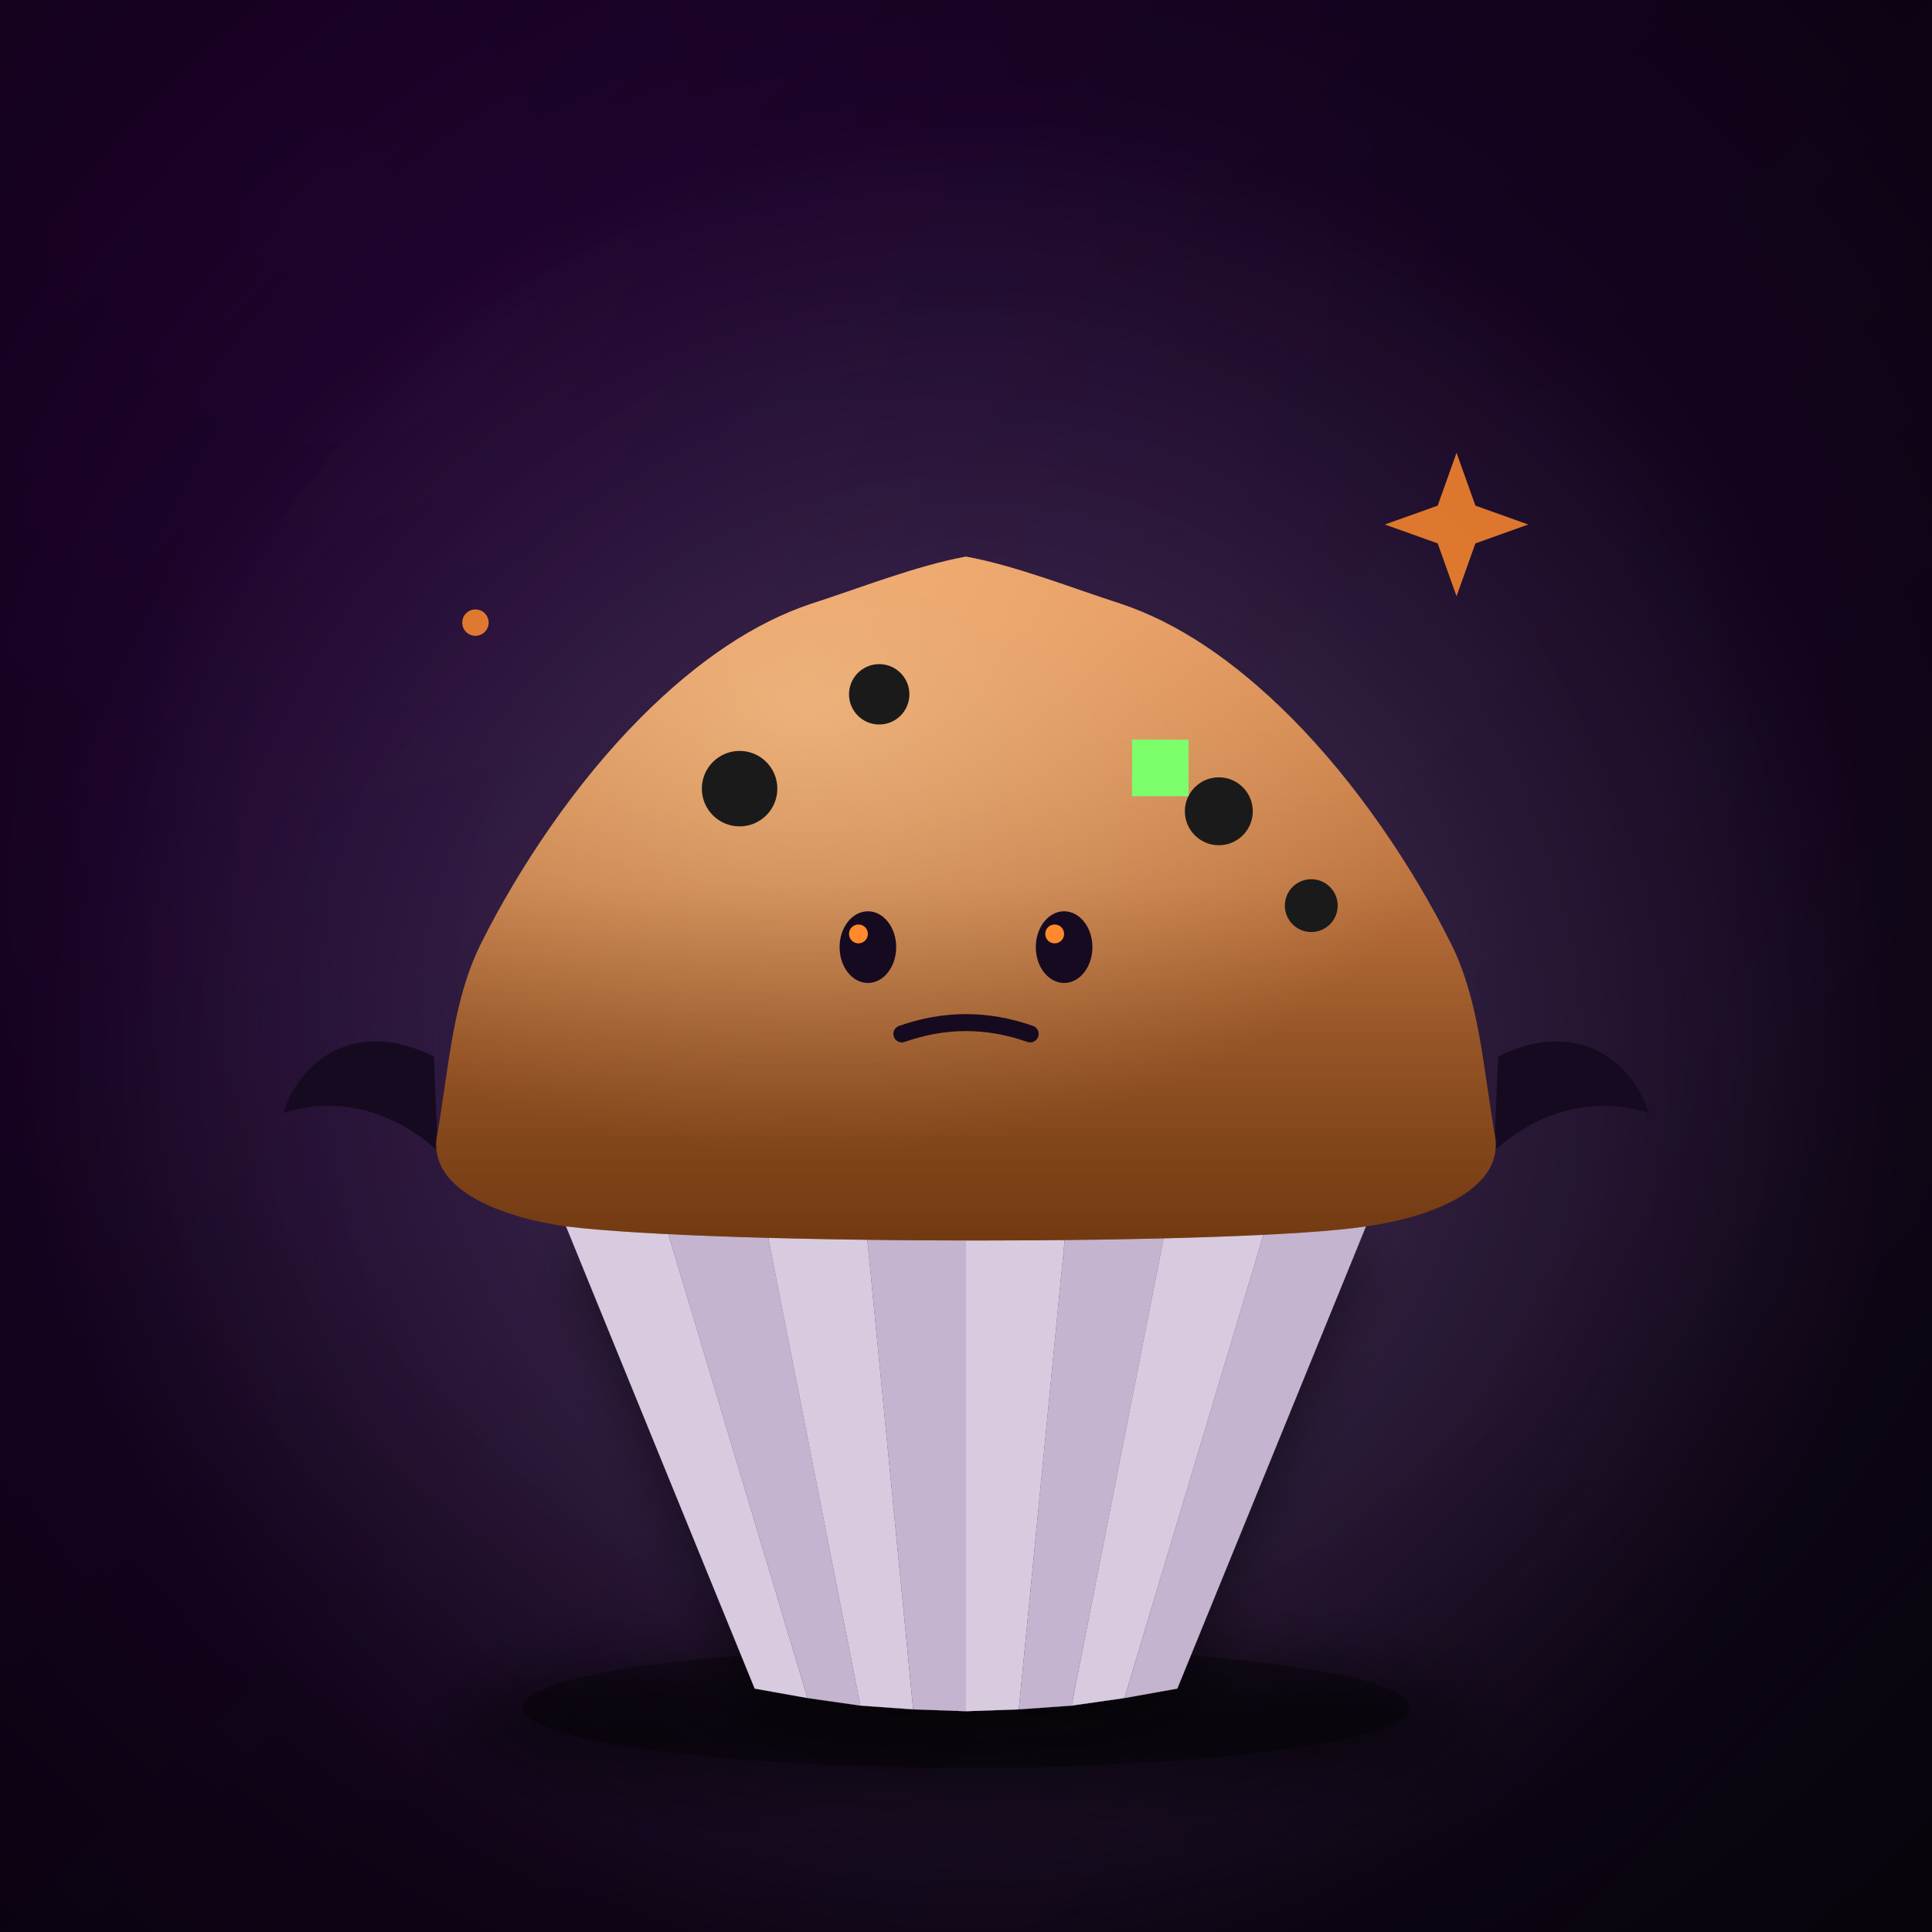
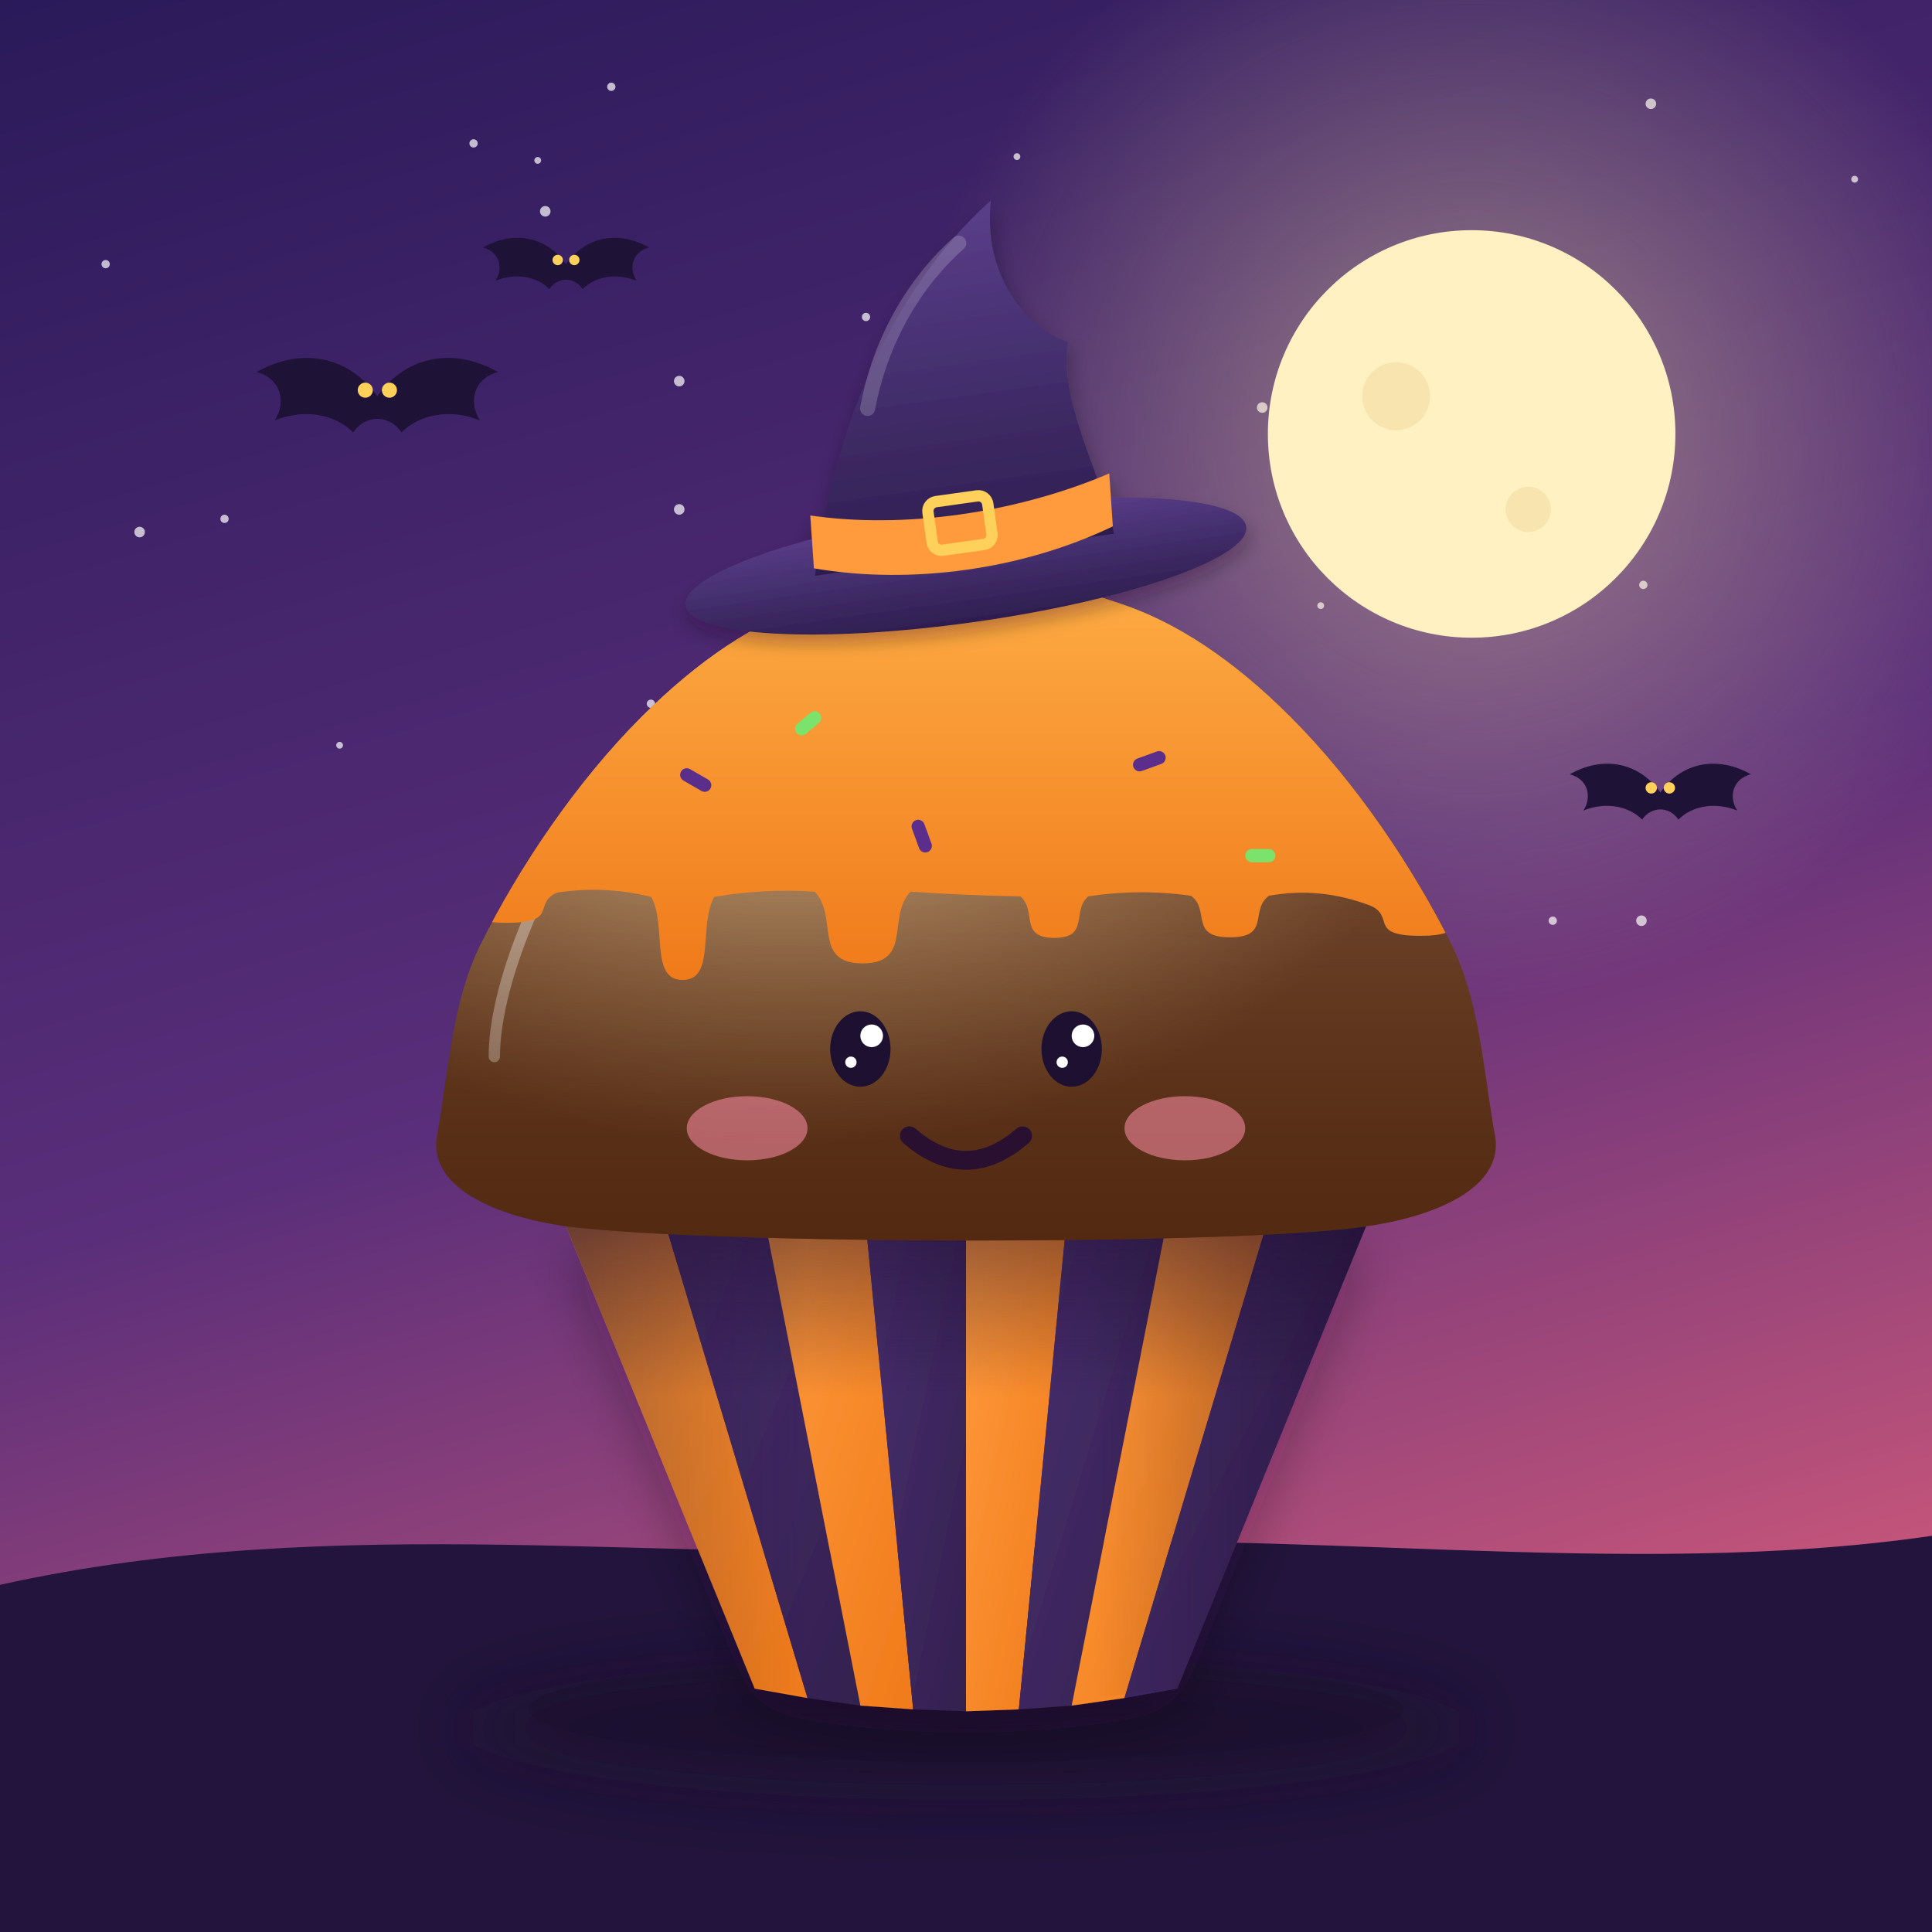
<svg xmlns="http://www.w3.org/2000/svg" width="1024" height="1024" viewBox="0 0 1024 1024">
  <defs>
-     <linearGradient id="bg" x1="0" y1="0" x2="1" y2="1">
-       <stop offset="0" stop-color="#3D1F52" />
-       <stop offset="1" stop-color="#0D0614" />
+     <linearGradient id="dome" x1="0" y1="0" x2="0" y2="1">
+       <stop offset="0" stop-color="#8A5A3A" />
+       <stop offset="1" stop-color="#4E2A16" />
    </linearGradient>
-     <linearGradient id="dome" x1="0" y1="0" x2="0" y2="1">
-       <stop offset="0" stop-color="#E8965A" />
-       <stop offset="1" stop-color="#8A4A1E" />
+     <radialGradient id="domeSheen" cx="0.33" cy="0.24" r="0.62">
+       <stop offset="0" stop-color="#FFE0A8" stop-opacity="0.6" />
+       <stop offset="1" stop-color="#FFE0A8" stop-opacity="0" />
+     </radialGradient>
+     <linearGradient id="domeShade" x1="0" y1="470" x2="0" y2="660" gradientUnits="userSpaceOnUse">
+       <stop offset="0" stop-color="#5A2A0A" stop-opacity="0" />
+       <stop offset="1" stop-color="#5A2A0A" stop-opacity="0.42" />
    </linearGradient>
-     <radialGradient id="sheen" cx="0.35" cy="0.22" r="0.65">
-       <stop offset="0" stop-color="#F7C48E" stop-opacity="0.7" />
-       <stop offset="1" stop-color="#F7C48E" stop-opacity="0" />
-     </radialGradient>
-     <radialGradient id="glow" cx="0.5" cy="0.5" r="0.5">
-       <stop offset="0" stop-color="#7CFF6B" stop-opacity="0.10" />
-       <stop offset="1" stop-color="#7CFF6B" stop-opacity="0" />
-     </radialGradient>
-     <filter id="s" x="-30%" y="-30%" width="160%" height="160%">
-       <feDropShadow dx="0" dy="12" stdDeviation="14" flood-color="#000000" flood-opacity="0.45" />
+     <clipPath id="domeClip">
+       <path d="M300,650 C265,645 225,630 232,600 C238,565 240,530 255,500 C275,460 305,415 340,380 C370,350 400,330 430,320 C455,312 485,300 512,295 C539,300 569,312 594,320 C624,330 654,350 684,380 C719,415 749,460 769,500 C784,530 786,565 792,600 C799,630 759,645 724,650 C660,660 380,660 300,650 Z" />
+     </clipPath>
+     <linearGradient id="linerA" x1="0" y1="0" x2="1" y2="1">
+       <stop offset="0" stop-color="#FF9A3C" />
+       <stop offset="1" stop-color="#F07A1A" />
+     </linearGradient>
+     <linearGradient id="linerB" x1="0" y1="0" x2="1" y2="1">
+       <stop offset="0" stop-color="#4A3070" />
+       <stop offset="1" stop-color="#33204F" />
+     </linearGradient>
+     <linearGradient id="linerShade" x1="300" y1="0" x2="724" y2="0" gradientUnits="userSpaceOnUse">
+       <stop offset="0" stop-color="#1A0A2A" stop-opacity="0.36" />
+       <stop offset="0.3" stop-color="#1A0A2A" stop-opacity="0" />
+       <stop offset="0.66" stop-color="#1A0A2A" stop-opacity="0" />
+       <stop offset="1" stop-color="#1A0A2A" stop-opacity="0.42" />
+     </linearGradient>
+     <linearGradient id="linerAO" x1="0" y1="650" x2="0" y2="740" gradientUnits="userSpaceOnUse">
+       <stop offset="0" stop-color="#1A0A2A" stop-opacity="0.45" />
+       <stop offset="1" stop-color="#1A0A2A" stop-opacity="0" />
+     </linearGradient>
+     <clipPath id="linerClip">
+       <polygon points="300,650 724,650 624,895 512,907 400,895" />
+     </clipPath>
+     <filter id="soft" x="-30%" y="-30%" width="160%" height="160%">
+       <feDropShadow dx="0" dy="12" stdDeviation="14" flood-color="#140A24" flood-opacity="0.3" />
    </filter>
-     <linearGradient id="bg-rm" x1="0" y1="0" x2="1" y2="1">
-       <stop offset="0" stop-color="#1D022D" />
-       <stop offset="1" stop-color="#0E0715" />
-     </linearGradient>
-     <radialGradient id="glow-rm" cx="0.5" cy="0.5" r="0.5">
-       <stop offset="0" stop-color="#033900" stop-opacity="0.10" />
-       <stop offset="1" stop-color="#033900" stop-opacity="0" />
-     </radialGradient>
-     <radialGradient id="rmBloom" cx="512" cy="560" r="500" gradientUnits="userSpaceOnUse">
-       <stop offset="0" stop-color="#A87DCA" stop-opacity="0.5" />
-       <stop offset=".42" stop-color="#A87DCA" stop-opacity="0.210" />
-       <stop offset="1" stop-color="#A87DCA" stop-opacity="0" />
-     </radialGradient>
-     <radialGradient id="rmVig" cx="512" cy="470" r="760" gradientUnits="userSpaceOnUse">
-       <stop offset=".5" stop-color="#000000" stop-opacity="0" />
-       <stop offset="1" stop-color="#000000" stop-opacity="0.5" />
-     </radialGradient>
-     <filter id="rmBlur18" x="-40%" y="-200%" width="180%" height="500%">
+     <filter id="small" x="-40%" y="-40%" width="180%" height="180%">
+       <feDropShadow dx="0" dy="5" stdDeviation="5" flood-color="#140A24" flood-opacity="0.3" />
+     </filter>
+     <filter id="blur18" x="-40%" y="-200%" width="180%" height="500%">
      <feGaussianBlur stdDeviation="18" />
    </filter>
-     <filter id="rmBlur6" x="-20%" y="-200%" width="140%" height="500%">
+     <filter id="blur6" x="-50%" y="-50%" width="200%" height="200%">
      <feGaussianBlur stdDeviation="6" />
    </filter>
-     <linearGradient id="rmLinerShade" x1="300" y1="0" x2="724" y2="0" gradientUnits="userSpaceOnUse">
-       <stop offset="0" stop-color="#695178" stop-opacity=".42" />
-       <stop offset=".34" stop-color="#695178" stop-opacity="0" />
-       <stop offset=".6" stop-color="#695178" stop-opacity="0" />
-       <stop offset="1" stop-color="#695178" stop-opacity=".5" />
+     <filter id="blur14" x="-50%" y="-50%" width="200%" height="200%">
+       <feGaussianBlur stdDeviation="14" />
+     </filter>
+     <linearGradient id="bgS" x1="0" y1="0" x2="0.3" y2="1">
+       <stop offset="0" stop-color="#2A1A5A" />
+       <stop offset="0.6" stop-color="#5A2E7A" />
+       <stop offset="1" stop-color="#C2547A" />
    </linearGradient>
-     <linearGradient id="rmAO" x1="0" y1="660" x2="0" y2="730" gradientUnits="userSpaceOnUse">
-       <stop offset="0" stop-color="#695178" stop-opacity=".55" />
-       <stop offset="1" stop-color="#695178" stop-opacity="0" />
+     <radialGradient id="moonG" cx="780" cy="230" r="300" gradientUnits="userSpaceOnUse">
+       <stop offset="0" stop-color="#FFE9A8" stop-opacity="0.45" />
+       <stop offset="1" stop-color="#FFE9A8" stop-opacity="0" />
+     </radialGradient>
+     <linearGradient id="orangeF" x1="0" y1="0" x2="0" y2="1">
+       <stop offset="0" stop-color="#FFB24A" />
+       <stop offset="1" stop-color="#F07A1A" />
    </linearGradient>
-     <clipPath id="rmLinerClip">
-       <polygon points="300,650 353,650 428,900 400,895" />
-       <polygon points="353,650 406,650 456,904 428,900" />
-       <polygon points="406,650 459,650 484,906 456,904" />
-       <polygon points="459,650 512,650 512,907 484,906" />
-       <polygon points="512,650 565,650 540,906 512,907" />
-       <polygon points="565,650 618,650 568,904 540,906" />
-       <polygon points="618,650 671,650 596,900 568,904" />
-       <polygon points="671,650 724,650 624,895 596,900" />
-     </clipPath>
-     <radialGradient id="rmKey" cx="170" cy="110" r="900" gradientUnits="userSpaceOnUse">
-       <stop offset="0" stop-color="#FFFFFF" stop-opacity="0.12" />
-       <stop offset=".7" stop-color="#FFFFFF" stop-opacity="0" />
-     </radialGradient>
-     <linearGradient id="rmDomeShade" x1="0" y1="470" x2="0" y2="660" gradientUnits="userSpaceOnUse">
-       <stop offset="0" stop-color="#522300" stop-opacity="0" />
-       <stop offset="1" stop-color="#522300" stop-opacity=".42" />
+     <linearGradient id="hatW" x1="0" y1="0" x2="0" y2="1">
+       <stop offset="0" stop-color="#5A3E8A" />
+       <stop offset="1" stop-color="#2E1E4F" />
    </linearGradient>
-     <clipPath id="rmDomeClip">
-       <path d="M300,650 C265,645 225,630 232,600 C238,565 240,530 255,500 C275,460 305,415 340,380 C370,350 400,330 430,320 C455,312 485,300 512,295 C539,300 569,312 594,320 C624,330 654,350 684,380 C719,415 749,460 769,500 C784,530 786,565 792,600 C799,630 759,645 724,650 C660,660 380,660 300,650 Z" />
-     </clipPath>
  </defs>
-   <g clip-path="url(#rmLinerClip)">
-     <rect x="300" y="662" width="424" height="240" fill="url(#rmLinerShade)" />
-     <rect x="300" y="662" width="424" height="70" fill="url(#rmAO)" />
+   <rect width="1024" height="1024" fill="url(#bgS)" />
+   <circle cx="345" cy="373" r="2.2" fill="#FFFFFF" opacity="0.7" />
+   <circle cx="539" cy="83" r="1.8" fill="#FFFFFF" opacity="0.7" />
+   <circle cx="871" cy="310" r="2.2" fill="#FFFFFF" opacity="0.7" />
+   <circle cx="285" cy="85" r="1.8" fill="#FFFFFF" opacity="0.7" />
+   <circle cx="119" cy="275" r="2.2" fill="#FFFFFF" opacity="0.7" />
+   <circle cx="74" cy="282" r="2.8" fill="#FFFFFF" opacity="0.7" />
+   <circle cx="461" cy="263" r="2.2" fill="#FFFFFF" opacity="0.7" />
+   <circle cx="704" cy="218" r="2.8" fill="#FFFFFF" opacity="0.7" />
+   <circle cx="847" cy="216" r="1.8" fill="#FFFFFF" opacity="0.7" />
+   <circle cx="875" cy="55" r="2.8" fill="#FFFFFF" opacity="0.7" />
+   <circle cx="180" cy="395" r="1.8" fill="#FFFFFF" opacity="0.7" />
+   <circle cx="251" cy="76" r="2.2" fill="#FFFFFF" opacity="0.7" />
+   <circle cx="324" cy="46" r="2.2" fill="#FFFFFF" opacity="0.7" />
+   <circle cx="870" cy="488" r="2.8" fill="#FFFFFF" opacity="0.7" />
+   <circle cx="462" cy="337" r="2.2" fill="#FFFFFF" opacity="0.7" />
+   <circle cx="823" cy="488" r="2.2" fill="#FFFFFF" opacity="0.7" />
+   <circle cx="289" cy="112" r="2.8" fill="#FFFFFF" opacity="0.7" />
+   <circle cx="983" cy="95" r="1.8" fill="#FFFFFF" opacity="0.7" />
+   <circle cx="360" cy="270" r="2.8" fill="#FFFFFF" opacity="0.7" />
+   <circle cx="669" cy="216" r="2.8" fill="#FFFFFF" opacity="0.7" />
+   <circle cx="56" cy="140" r="2.2" fill="#FFFFFF" opacity="0.7" />
+   <circle cx="700" cy="321" r="1.8" fill="#FFFFFF" opacity="0.7" />
+   <circle cx="425" cy="500" r="2.8" fill="#FFFFFF" opacity="0.7" />
+   <circle cx="360" cy="202" r="2.8" fill="#FFFFFF" opacity="0.7" />
+   <circle cx="605" cy="360" r="1.8" fill="#FFFFFF" opacity="0.7" />
+   <circle cx="459" cy="168" r="2.2" fill="#FFFFFF" opacity="0.7" />
+   <rect width="1024" height="1024" fill="url(#moonG)" />
+   <circle cx="780" cy="230" r="108" fill="#FFF1C2" />
+   <circle cx="740" cy="210" r="18" fill="#F2DCA0" opacity="0.6" />
+   <circle cx="810" cy="270" r="12" fill="#F2DCA0" opacity="0.6" />
+   <g transform="translate(200 210) scale(1.6)">
+     <path d="M0,0 C-10,-14 -26,-16 -40,-8 C-32,-6 -30,2 -34,8 C-24,4 -14,6 -8,12 C-4,6 4,6 8,12 C14,6 24,4 34,8 C30,2 32,-6 40,-8 C26,-16 10,-14 0,0 Z" fill="#1E1236" />
+     <circle cx="-4" cy="-2" r="2.5" fill="#FFD15A" />
+     <circle cx="4" cy="-2" r="2.5" fill="#FFD15A" />
  </g>
-   <rect width="1024" height="1024" fill="url(#bg-rm)" />
-   <circle cx="512" cy="520" r="480" fill="url(#glow-rm)" />
-   <rect width="1024" height="1024" fill="url(#rmKey)" style="mix-blend-mode:soft-light" />
-   <circle cx="512" cy="560" r="500" fill="url(#rmBloom)" />
-   <rect width="1024" height="1024" fill="url(#rmVig)" />
-   <ellipse cx="512" cy="914" rx="268" ry="40" fill="#000000" opacity="0.5" filter="url(#rmBlur18)" />
-   <ellipse cx="512" cy="905" rx="235" ry="32" fill="#000000" opacity="0.35" />
-   <g fill="#160A20">
-     <path d="M230,560 C190,540 160,560 150,590 C180,580 210,590 232,610 Z" />
-     <path d="M794,560 C834,540 864,560 874,590 C844,580 814,590 792,610 Z" />
+   <g transform="translate(300 140) scale(1.1)">
+     <path d="M0,0 C-10,-14 -26,-16 -40,-8 C-32,-6 -30,2 -34,8 C-24,4 -14,6 -8,12 C-4,6 4,6 8,12 C14,6 24,4 34,8 C30,2 32,-6 40,-8 C26,-16 10,-14 0,0 Z" fill="#1E1236" />
+     <circle cx="-4" cy="-2" r="2.5" fill="#FFD15A" />
+     <circle cx="4" cy="-2" r="2.5" fill="#FFD15A" />
  </g>
-   <g filter="url(#s)">
-     <polygon points="300,650 353,650 428,900 400,895" fill="#D8CBE0" />
-     <polygon points="353,650 406,650 456,904 428,900" fill="#C4B4CF" />
-     <polygon points="406,650 459,650 484,906 456,904" fill="#D8CBE0" />
-     <polygon points="459,650 512,650 512,907 484,906" fill="#C4B4CF" />
-     <polygon points="512,650 565,650 540,906 512,907" fill="#D8CBE0" />
-     <polygon points="565,650 618,650 568,904 540,906" fill="#C4B4CF" />
-     <polygon points="618,650 671,650 596,900 568,904" fill="#D8CBE0" />
-     <polygon points="671,650 724,650 624,895 596,900" fill="#C4B4CF" />
+   <g transform="translate(880 420) scale(1.2)">
+     <path d="M0,0 C-10,-14 -26,-16 -40,-8 C-32,-6 -30,2 -34,8 C-24,4 -14,6 -8,12 C-4,6 4,6 8,12 C14,6 24,4 34,8 C30,2 32,-6 40,-8 C26,-16 10,-14 0,0 Z" fill="#1E1236" />
+     <circle cx="-4" cy="-2" r="2.5" fill="#FFD15A" />
+     <circle cx="4" cy="-2" r="2.5" fill="#FFD15A" />
+   </g>
+   <path d="M0,840 C180,800 360,830 512,820 C680,808 860,838 1024,814 L1024,1024 L0,1024 Z" fill="#22143C" />
+   <ellipse cx="512" cy="916" rx="268" ry="38" fill="#140A24" opacity="0.42" filter="url(#blur18)" />
+   <ellipse cx="512" cy="906" rx="232" ry="28" fill="#140A24" opacity="0.2" />
+   <g filter="url(#soft)">
+     <polygon points="300,650 353,650 428,900 400,895" fill="url(#linerA)" />
+     <polygon points="353,650 406,650 456,904 428,900" fill="url(#linerB)" />
+     <polygon points="406,650 459,650 484,906 456,904" fill="url(#linerA)" />
+     <polygon points="459,650 512,650 512,907 484,906" fill="url(#linerB)" />
+     <polygon points="512,650 565,650 540,906 512,907" fill="url(#linerA)" />
+     <polygon points="565,650 618,650 568,904 540,906" fill="url(#linerB)" />
+     <polygon points="618,650 671,650 596,900 568,904" fill="url(#linerA)" />
+     <polygon points="671,650 724,650 624,895 596,900" fill="url(#linerB)" />
+   </g>
+   <g clip-path="url(#linerClip)">
+     <rect x="300" y="650" width="424" height="260" fill="url(#linerShade)" />
+     <rect x="300" y="650" width="424" height="90" fill="url(#linerAO)" />
  </g>
  <path d="M300,650 C265,645 225,630 232,600 C238,565 240,530 255,500 C275,460 305,415 340,380 C370,350 400,330 430,320 C455,312 485,300 512,295 C539,300 569,312 594,320 C624,330 654,350 684,380 C719,415 749,460 769,500 C784,530 786,565 792,600 C799,630 759,645 724,650 C660,660 380,660 300,650 Z" fill="url(#dome)" />
-   <path d="M300,650 C265,645 225,630 232,600 C238,565 240,530 255,500 C275,460 305,415 340,380 C370,350 400,330 430,320 C455,312 485,300 512,295 C539,300 569,312 594,320 C624,330 654,350 684,380 C719,415 749,460 769,500 C784,530 786,565 792,600 C799,630 759,645 724,650 C660,660 380,660 300,650 Z" fill="url(#sheen)" />
-   <g clip-path="url(#rmDomeClip)">
-     <rect x="220" y="470" width="590" height="200" fill="url(#rmDomeShade)" />
+   <path d="M300,650 C265,645 225,630 232,600 C238,565 240,530 255,500 C275,460 305,415 340,380 C370,350 400,330 430,320 C455,312 485,300 512,295 C539,300 569,312 594,320 C624,330 654,350 684,380 C719,415 749,460 769,500 C784,530 786,565 792,600 C799,630 759,645 724,650 C660,660 380,660 300,650 Z" fill="url(#domeSheen)" />
+   <path d="M262,560 C262,520 290,450 340,390 C380,345 440,312 512,300" fill="none" stroke="#FFFFFF" stroke-width="6" stroke-linecap="round" opacity="0.35" />
+   <g clip-path="url(#domeClip)">
+     <rect x="220" y="470" width="590" height="200" fill="url(#domeShade)" />
+     <path d="M220,280 L820,280 L820,475.8 Q799.5,475.1 779.0,480.0 C765.8,485.6 780.3,496.0 752.6,496.0 C725.0,496.0 739.5,485.6 726.3,480.0 Q699.4,469.8 672.5,474.8 C662.2,482.5 673.6,496.8 651.9,496.8 C630.2,496.8 641.6,482.5 631.3,474.8 Q604.0,470.9 576.8,475.1 C567.8,482.8 577.7,497.1 558.8,497.1 C539.9,497.1 549.8,482.8 540.8,475.1 Q511.7,474.6 482.6,472.6 C469.9,485.9 483.9,510.6 457.2,510.6 C430.6,510.6 444.5,485.9 431.8,472.6 Q405.2,470.8 378.5,475.4 C370.2,490.8 379.3,519.4 361.8,519.4 C344.3,519.4 353.5,490.8 345.2,475.4 Q320.3,469.2 295.4,473.1 C282.0,478.7 296.7,489.1 268.7,489.1 C240.7,489.1 255.4,478.7 242.0,473.1 Q231.0,478.9 220,478.2 Z" fill="url(#orangeF)" />
+     <g fill="#5A2E8A">
+       <rect x="360" y="410" width="18" height="7" rx="3.5" transform="rotate(30 369 413)" />
+       <rect x="600" y="400" width="18" height="7" rx="3.5" transform="rotate(-20 609 403)" />
+       <rect x="480" y="440" width="18" height="7" rx="3.5" transform="rotate(70 489 443)" />
+     </g>
+     <g fill="#7BE36B">
+       <rect x="420" y="380" width="16" height="7" rx="3.5" transform="rotate(-40 428 383)" />
+       <rect x="660" y="450" width="16" height="7" rx="3.5" />
+     </g>
  </g>
-   <g fill="#1A1A1A">
-     <circle cx="392" cy="418" r="20" />
-     <circle cx="466" cy="368" r="16" />
-     <circle cx="646" cy="430" r="18" />
-     <circle cx="695" cy="480" r="14" />
+   <g transform="translate(512 300) rotate(-8)" filter="url(#small)">
+     <ellipse cx="0" cy="0" rx="150" ry="30" fill="url(#hatW)" />
+     <path d="M-80,-6 C-60,-80 -20,-150 40,-190 C30,-150 50,-120 70,-110 C60,-80 80,-30 80,-6 Z" fill="url(#hatW)" />
+     <path d="M-80,-10 C-30,6 30,6 80,-10 L82,-38 C30,-24 -30,-24 -78,-38 Z" fill="#FF9A3C" />
+     <rect x="-16" y="-36" width="32" height="26" rx="5" fill="none" stroke="#FFD15A" stroke-width="6" />
+     <path d="M-40,-90 C-30,-120 -10,-150 20,-170" stroke="#FFFFFF" stroke-width="8" stroke-linecap="round" fill="none" opacity="0.18" />
  </g>
-   <rect x="600" y="392" width="30" height="30" fill="#7CFF6B" />
-   <g>
-     <ellipse cx="460" cy="502" rx="15" ry="19" fill="#160A20" />
-     <ellipse cx="564" cy="502" rx="15" ry="19" fill="#160A20" />
-     <circle cx="455" cy="495" r="5" fill="#FF8A2E" />
-     <circle cx="559" cy="495" r="5" fill="#FF8A2E" />
-     <path d="M478,548 Q512,536 546,548" stroke="#160A20" stroke-width="9" stroke-linecap="round" fill="none" />
+   <g fill="#FF8DA8" opacity="0.55">
+     <ellipse cx="396" cy="598" rx="32" ry="17" />
+     <ellipse cx="628" cy="598" rx="32" ry="17" />
  </g>
-   <g fill="#FF8A2E" opacity="0.85">
-     <path d="M772,240 L782,268 L810,278 L782,288 L772,316 L762,288 L734,278 L762,268 Z" />
-     <circle cx="252" cy="330" r="7" />
+   <g fill="#1E1030">
+     <ellipse cx="456" cy="556" rx="16" ry="20" />
+     <ellipse cx="568" cy="556" rx="16" ry="20" />
  </g>
+   <g fill="#FFFFFF">
+     <circle cx="462" cy="549" r="6" />
+     <circle cx="574" cy="549" r="6" />
+     <circle cx="451" cy="563" r="3" />
+     <circle cx="563" cy="563" r="3" />
+   </g>
+   <path d="M482,602 Q512,628 542,602" stroke="#2A1030" stroke-width="10" stroke-linecap="round" fill="none" />
</svg>
